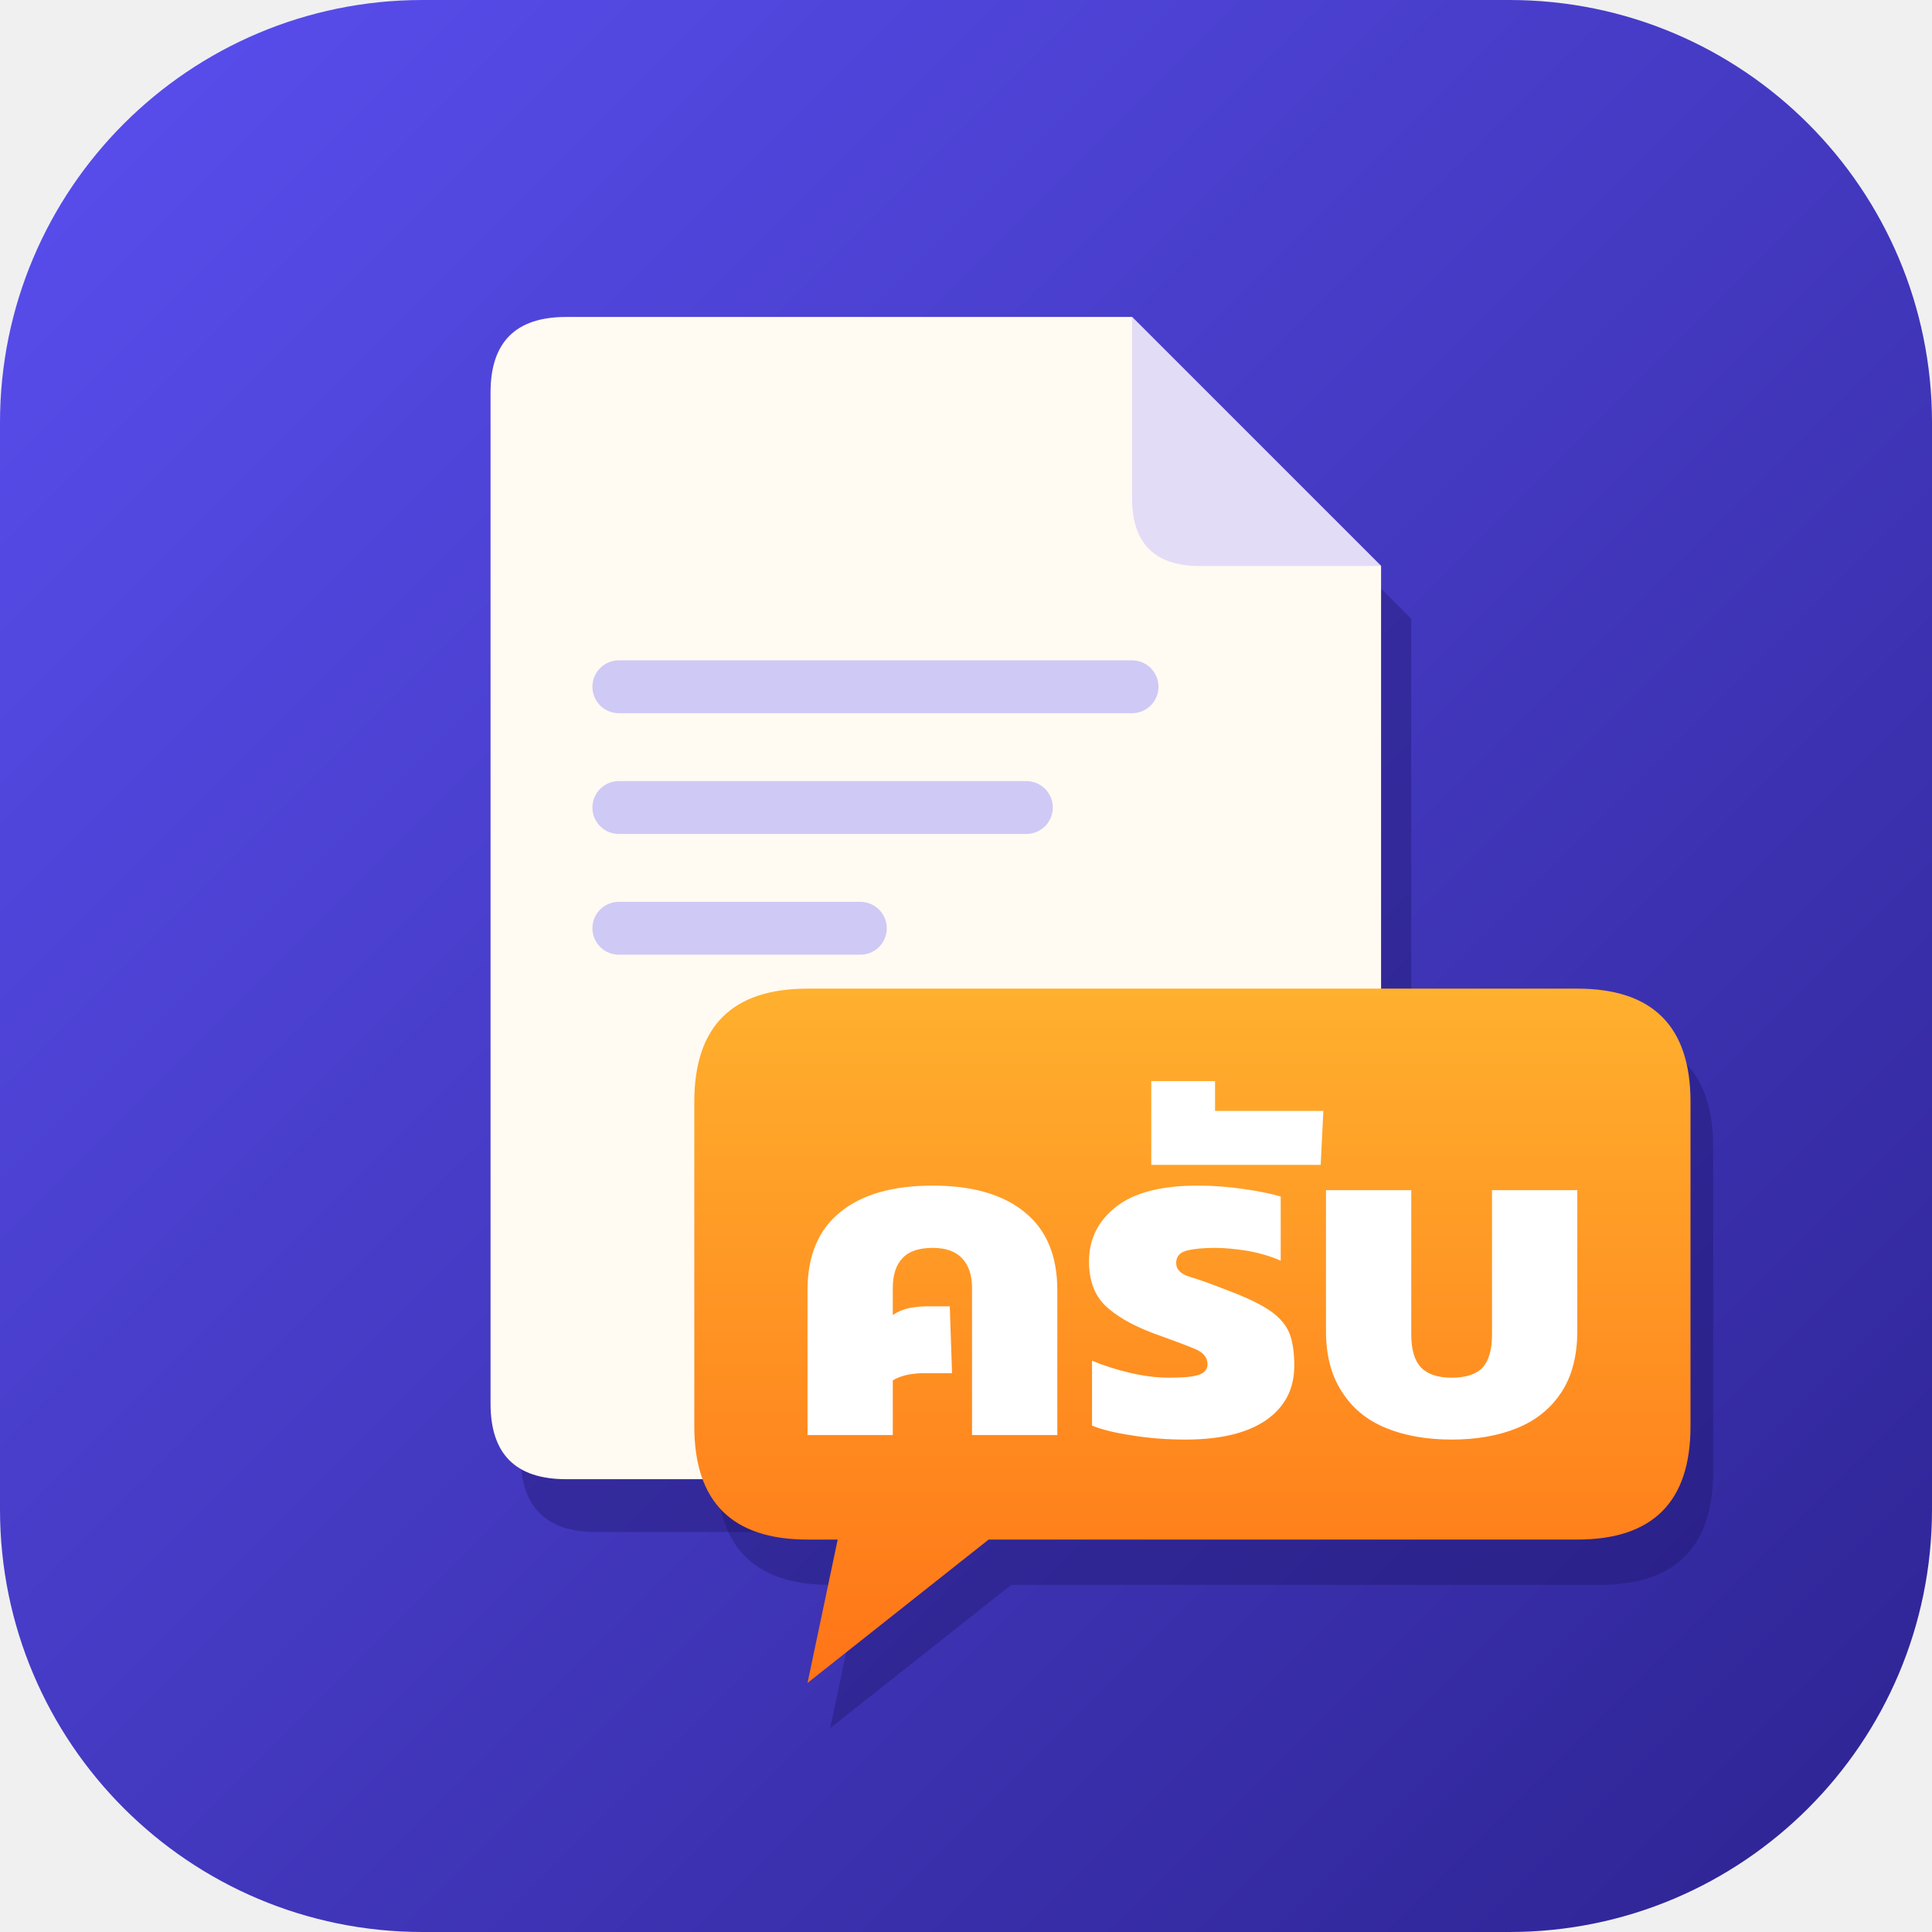
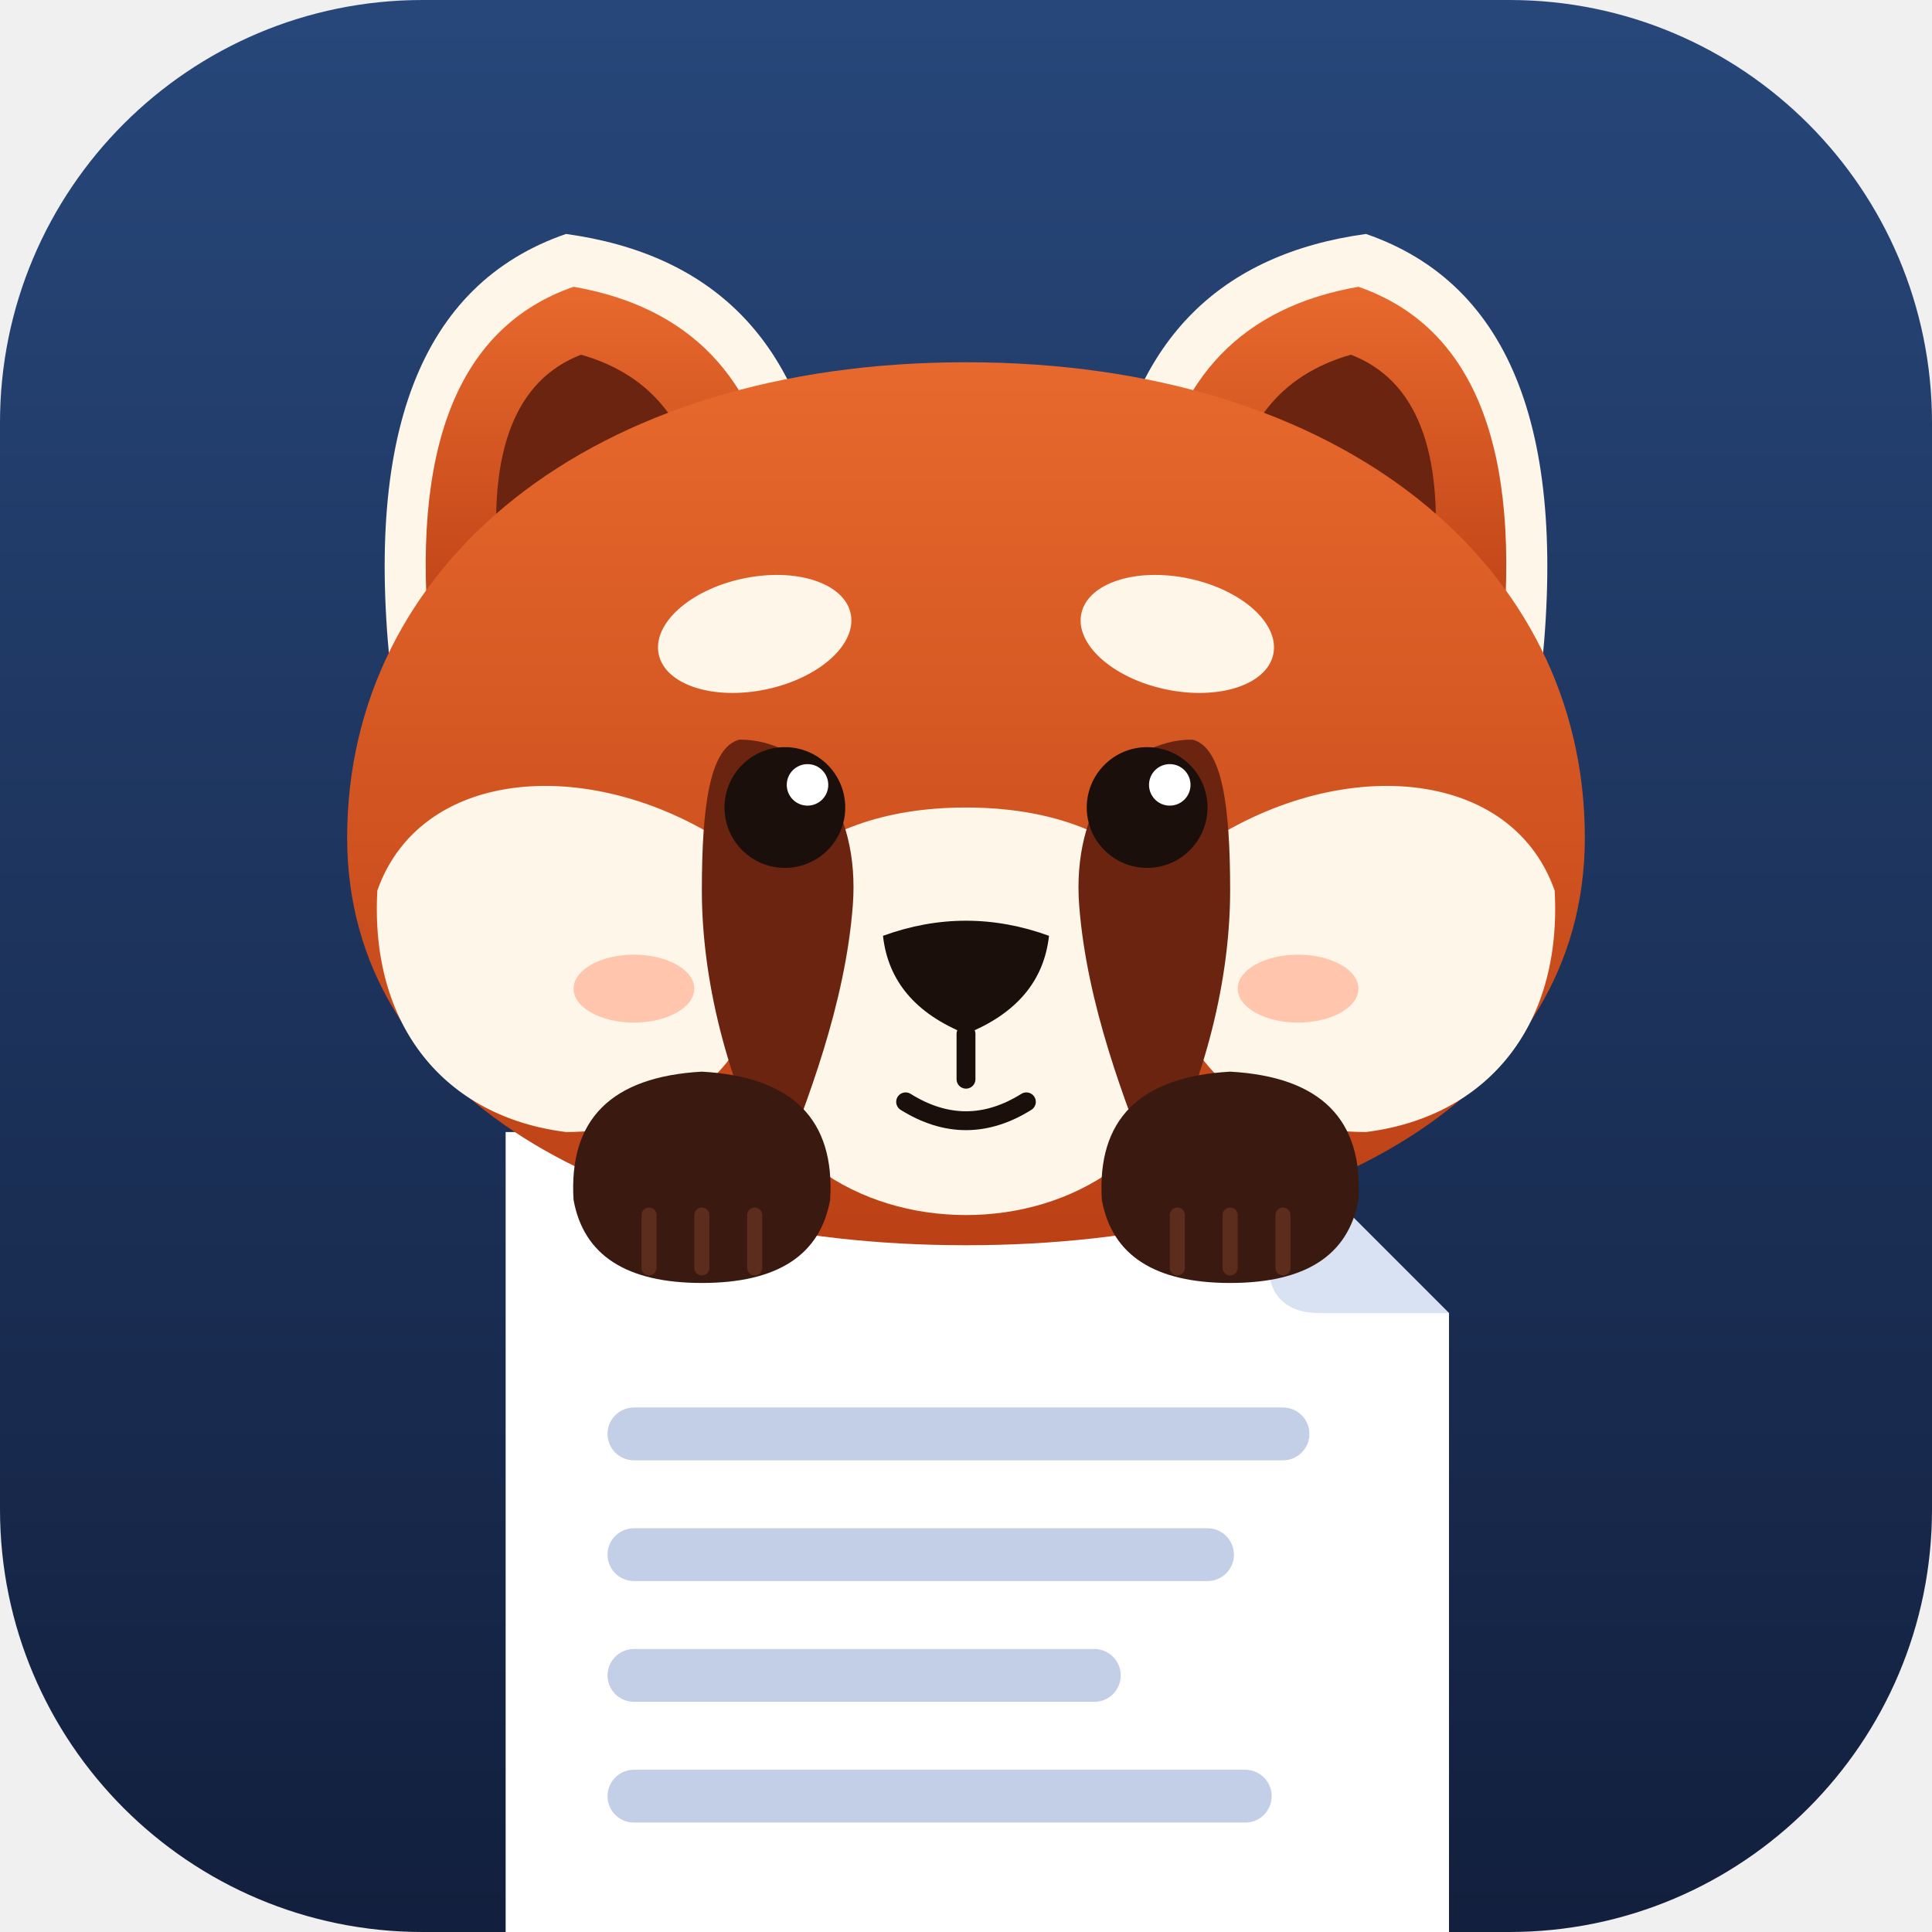
<svg xmlns="http://www.w3.org/2000/svg" viewBox="0 0 512 512">
  <defs>
-     <linearGradient id="bg" x1="0" y1="0" x2="1" y2="1">
-       <stop offset="0" stop-color="#5a4ff0" />
-       <stop offset="1" stop-color="#2d2391" />
+     <linearGradient id="bg" x1="0" y1="0" x2="0" y2="1">
+       <stop offset="0" stop-color="#27477a" />
+       <stop offset="1" stop-color="#121f3d" />
    </linearGradient>
-     <linearGradient id="bubble" x1="0" y1="0" x2="0" y2="1">
-       <stop offset="0" stop-color="#ffb02e" />
-       <stop offset="1" stop-color="#ff7417" />
+     <linearGradient id="fur" x1="0" y1="0" x2="0" y2="1">
+       <stop offset="0" stop-color="#e8692d" />
+       <stop offset="1" stop-color="#bb4015" />
    </linearGradient>
    <clipPath id="tile">
      <rect width="512" height="512" rx="112" />
    </clipPath>
  </defs>
  <g clip-path="url(#tile)">
    <rect width="512" height="512" fill="url(#bg)" />
-     <path d="M150 84 H300 L366 150 V372 Q366 392 346 392 H150 Q130 392 130 372 V104 Q130 84 150 84 Z" transform="translate(8 14)" fill="#1b1260" opacity="0.35" />
-     <path d="M150 84 H300 L366 150 V372 Q366 392 346 392 H150 Q130 392 130 372 V104 Q130 84 150 84 Z" fill="#fffaf2" />
-     <path d="M300 84 V132 Q300 150 318 150 H366 Z" fill="#e3dcf7" />
-     <path d="M164 182 H300" stroke="#cfc9f5" stroke-width="14" stroke-linecap="round" />
-     <path d="M164 214 H272" stroke="#cfc9f5" stroke-width="14" stroke-linecap="round" />
-     <path d="M164 246 H228" stroke="#cfc9f5" stroke-width="14" stroke-linecap="round" />
-     <path d="M214 262 H418 Q448 262 448 292 V378 Q448 408 418 408 H262 L214 446 L222 408 H214 Q184 408 184 378 V292 Q184 262 214 262 Z" transform="translate(6 12)" fill="#1b1260" opacity="0.35" />
-     <path d="M214 262 H418 Q448 262 448 292 V378 Q448 408 418 408 H262 L214 446 L222 408 H214 Q184 408 184 378 V292 Q184 262 214 262 Z" fill="url(#bubble)" />
-     <path d="M214 380.3V341.9Q214 328.2 222.7 321.2Q231.3 314.2 247.2 314.2Q262.9 314.2 271.5 321.2Q280.2 328.2 280.2 341.9V380.3H257.6V341.3Q257.6 336.3 255 333.5Q252.4 330.7 247.2 330.7Q241.6 330.7 239.1 333.5Q236.6 336.2 236.6 341.3V348.5Q238.3 347.3 240.7 346.7Q243.2 346.2 245.5 346.2H251.7L252.3 363.9H245.2Q242.8 363.9 240.6 364.3Q238.3 364.8 236.6 365.8V380.3ZM314.2 381.5Q306.7 381.5 300 380.4Q293.3 379.4 289.4 377.8V360.6Q293.9 362.5 299.4 363.8Q304.9 365.1 309.8 365.1Q315.6 365.1 317.8 364.3Q320 363.5 320 361.5Q320 358.8 316.5 357.4Q313.1 356 305.3 353.2Q297 350 292.8 345.9Q288.6 341.7 288.6 334.3Q288.6 325.4 295.8 319.8Q302.9 314.2 317.4 314.2Q323.4 314.2 329.6 315.1Q335.8 316 339.4 317.1V334.1Q335.6 332.4 330.7 331.5Q325.7 330.7 322 330.7Q317.4 330.7 314.6 331.4Q311.7 332.1 311.7 334.7Q311.7 337.3 315.4 338.4Q319.1 339.5 325.7 342.1Q332.8 344.8 336.5 347.3Q340.3 349.9 341.7 353.3Q343 356.6 343 361.9Q343 371.1 335.6 376.3Q328.1 381.5 314.2 381.5ZM305.1 308.7V286.5H322V294.4H350.7L350 308.7ZM384.7 381.5Q374.7 381.5 367.2 378.4Q359.7 375.3 355.6 368.8Q351.4 362.4 351.4 352.7V315.4H374V353.6Q374 359.7 376.6 362.4Q379.2 365.1 384.7 365.1Q390.4 365.1 392.9 362.4Q395.4 359.7 395.4 353.6V315.4H418V352.7Q418 362.4 413.9 368.8Q409.7 375.3 402.2 378.4Q394.7 381.5 384.7 381.5Z" fill="#ffffff" />
+     <path d="M134 300 H336 L384 348 V540 H134 Z" transform="translate(0 10)" fill="#0a1228" opacity="0.45" />
+     <path d="M134 300 H336 L384 348 V540 H134 Z" fill="#ffffff" />
+     <path d="M336 300 V334 Q336 348 350 348 H384 Z" fill="#d9e2f2" />
+     <path d="M168 380 H340" stroke="#c3cfe6" stroke-width="14" stroke-linecap="round" />
+     <path d="M168 412 H320" stroke="#c3cfe6" stroke-width="14" stroke-linecap="round" />
+     <path d="M168 444 H290" stroke="#c3cfe6" stroke-width="14" stroke-linecap="round" />
+     <path d="M168 476 H330" stroke="#c3cfe6" stroke-width="14" stroke-linecap="round" />
+     <g>
+       <path d="M104 182 Q92 82 150 62 Q208 70 218 130 Z" fill="#fff6ea" />
+       <path d="M114 172 Q106 92 152 76 Q198 84 206 132 Z" fill="url(#fur)" />
+       <path d="M132 150 Q128 104 154 94 Q182 102 186 134 Z" fill="#6b2410" />
+     </g>
+     <g transform="translate(512 0) scale(-1 1)">
+       <path d="M104 182 Q92 82 150 62 Q208 70 218 130 Z" fill="#fff6ea" />
+       <path d="M114 172 Q106 92 152 76 Q198 84 206 132 Z" fill="url(#fur)" />
+       <path d="M132 150 Q128 104 154 94 Q182 102 186 134 Z" fill="#6b2410" />
+     </g>
+     <path d="M256 96 C356 96 420 150 420 222 C420 290 350 330 256 330 C162 330 92 290 92 222 C92 150 156 96 256 96 Z" fill="url(#fur)" />
+     <ellipse cx="200" cy="168" rx="26" ry="15" fill="#fff6ea" transform="rotate(-12 200 168)" />
+     <ellipse cx="312" cy="168" rx="26" ry="15" fill="#fff6ea" transform="rotate(12 312 168)" />
+     <path d="M100 236 C112 202 160 200 196 226 C214 258 196 300 150 300 C118 296 98 272 100 236 Z" fill="#fff6ea" />
+     <path d="M412 236 C400 202 352 200 316 226 C298 258 316 300 362 300 C394 296 414 272 412 236 Z" fill="#fff6ea" />
+     <path d="M256 214 C300 214 322 240 318 272 C312 306 284 322 256 322 C228 322 200 306 194 272 C190 240 212 214 256 214 Z" fill="#fff6ea" />
+     <path d="M196 196 C214 196 228 214 226 240 C224 266 214 292 206 312 C194 290 186 262 186 236 C186 214 188 198 196 196 Z" fill="#6b2410" />
+     <path d="M316 196 C298 196 284 214 286 240 C288 266 298 292 306 312 C318 290 326 262 326 236 C326 214 324 198 316 196 Z" fill="#6b2410" />
+     <circle cx="208" cy="214" r="16" fill="#1a0f0b" />
+     <circle cx="304" cy="214" r="16" fill="#1a0f0b" />
+     <circle cx="214" cy="208" r="5.5" fill="#ffffff" />
+     <circle cx="310" cy="208" r="5.5" fill="#ffffff" />
+     <ellipse cx="168" cy="262" rx="16" ry="9" fill="#ff9d7a" opacity="0.55" />
+     <ellipse cx="344" cy="262" rx="16" ry="9" fill="#ff9d7a" opacity="0.55" />
+     <path d="M234 248 Q256 240 278 248 Q276 266 256 274 Q236 266 234 248 Z" fill="#1a0f0b" />
+     <path d="M256 274 V286 M240 292 Q256 302 272 292" stroke="#1a0f0b" stroke-width="5" fill="none" stroke-linecap="round" />
+     <path d="M152 318 Q150 286 186 284 Q222 286 220 318 Q216 340 186 340 Q156 340 152 318 Z" fill="#3a1a10" />
+     <path d="M172 322 V336" stroke="#5c2c1c" stroke-width="4" stroke-linecap="round" />
+     <path d="M186 322 V336" stroke="#5c2c1c" stroke-width="4" stroke-linecap="round" />
+     <path d="M200 322 V336" stroke="#5c2c1c" stroke-width="4" stroke-linecap="round" />
+     <path d="M292 318 Q290 286 326 284 Q362 286 360 318 Q356 340 326 340 Q296 340 292 318 Z" fill="#3a1a10" />
+     <path d="M312 322 V336" stroke="#5c2c1c" stroke-width="4" stroke-linecap="round" />
+     <path d="M326 322 V336" stroke="#5c2c1c" stroke-width="4" stroke-linecap="round" />
+     <path d="M340 322 V336" stroke="#5c2c1c" stroke-width="4" stroke-linecap="round" />
  </g>
</svg>
